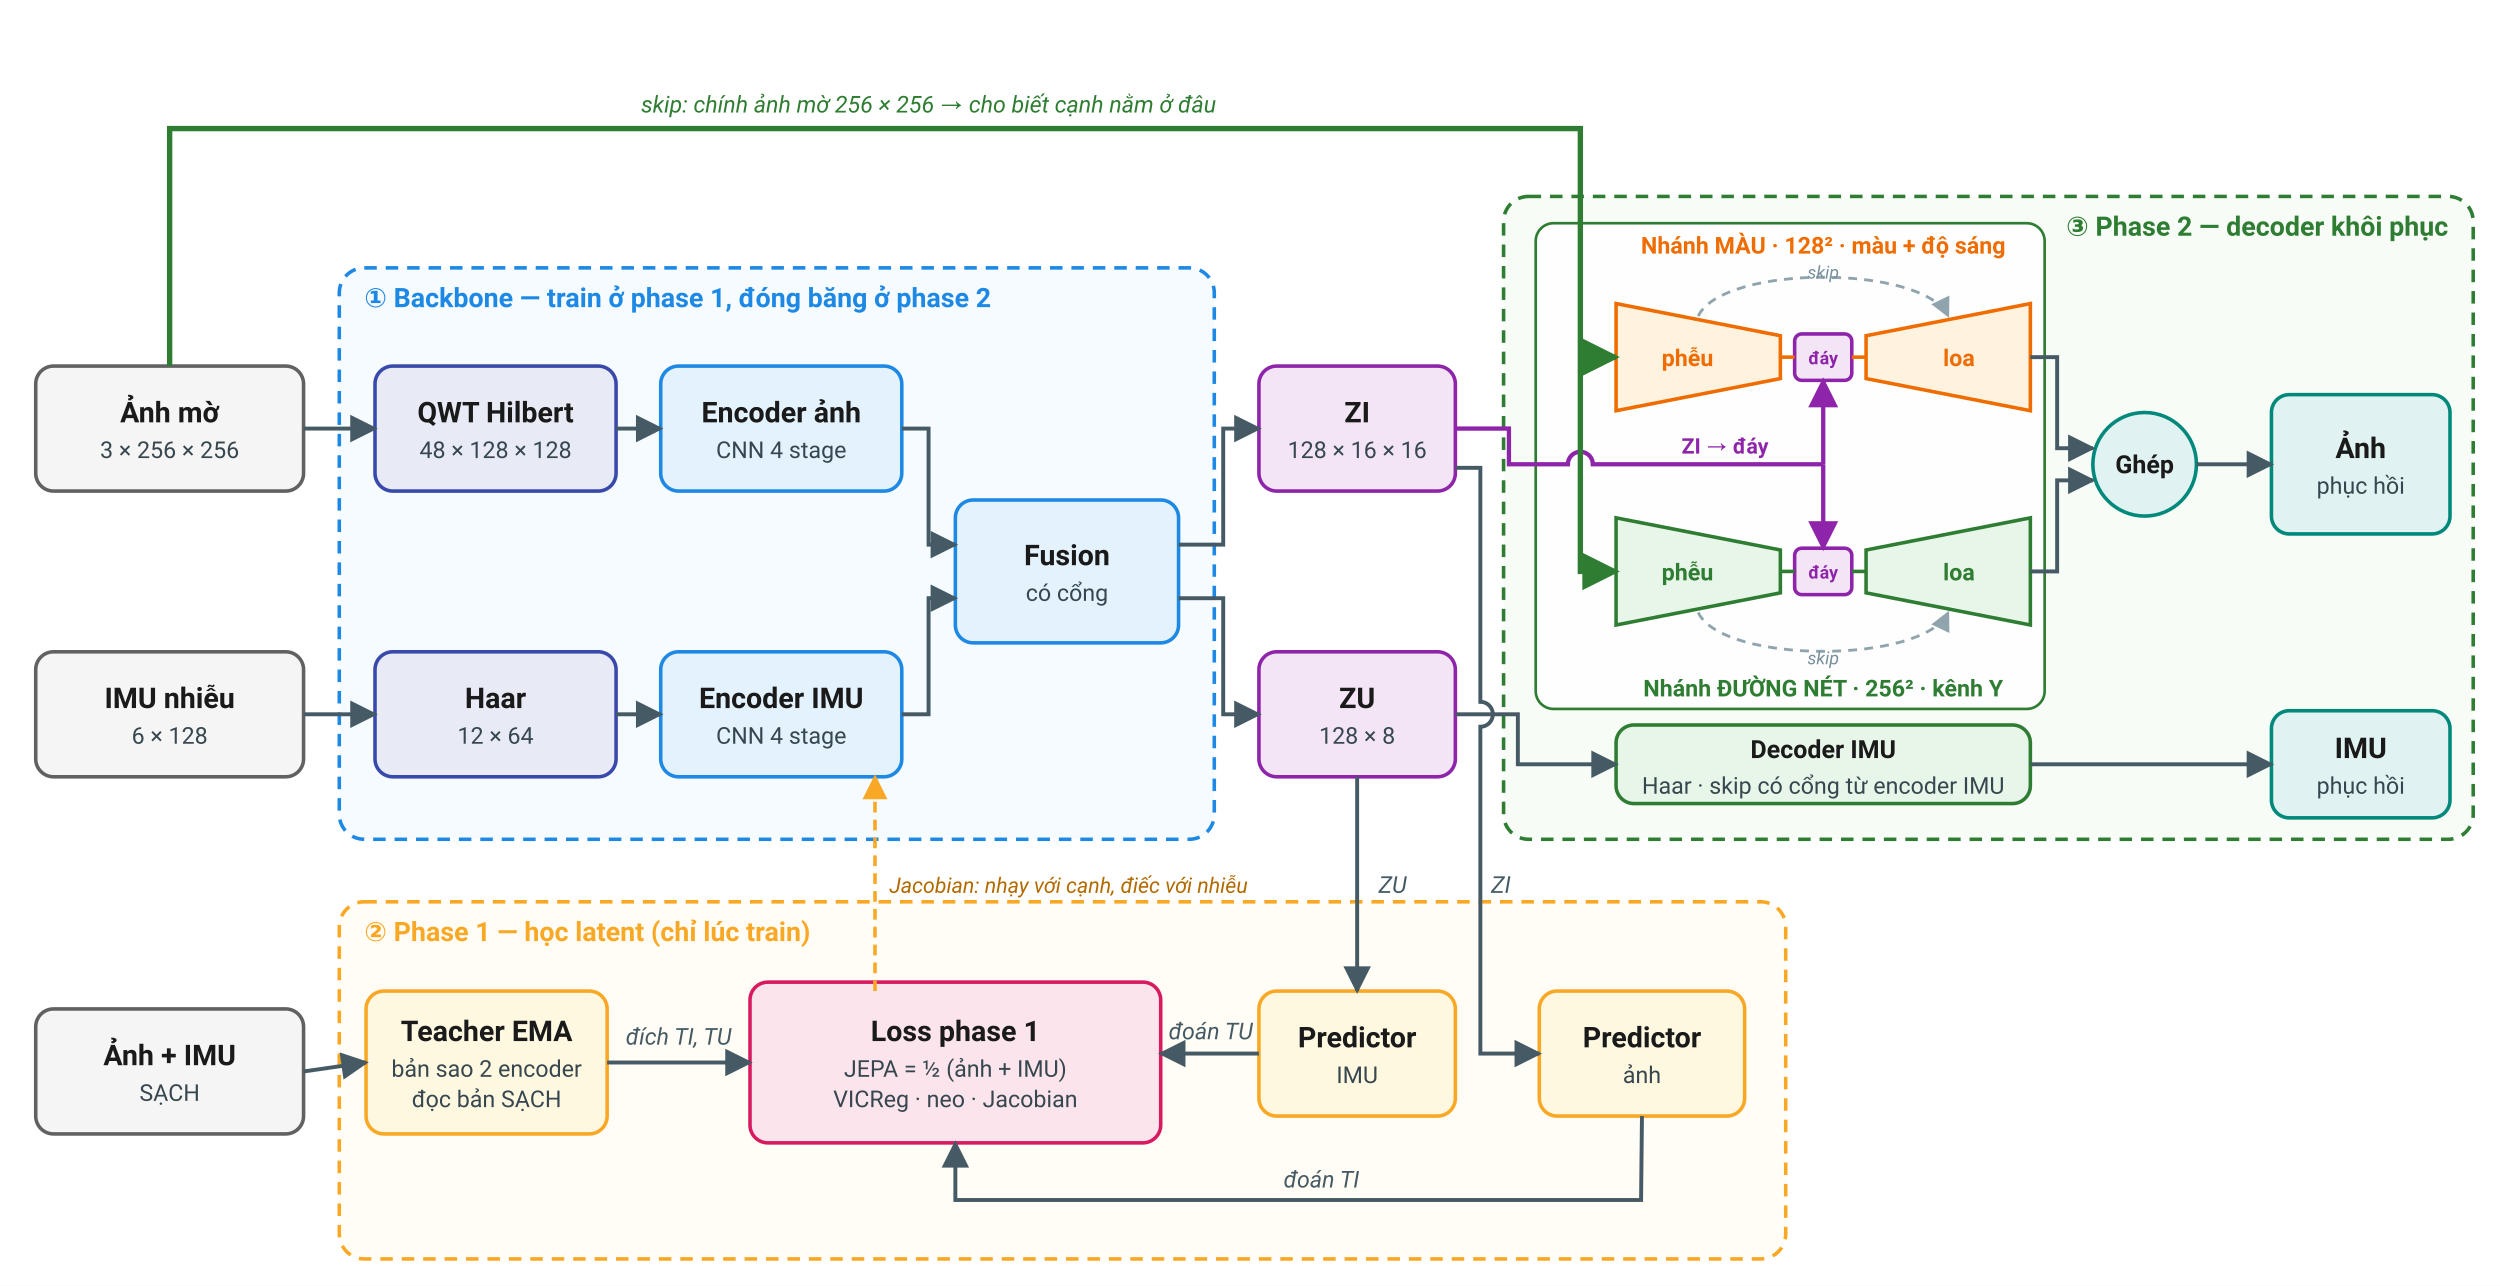
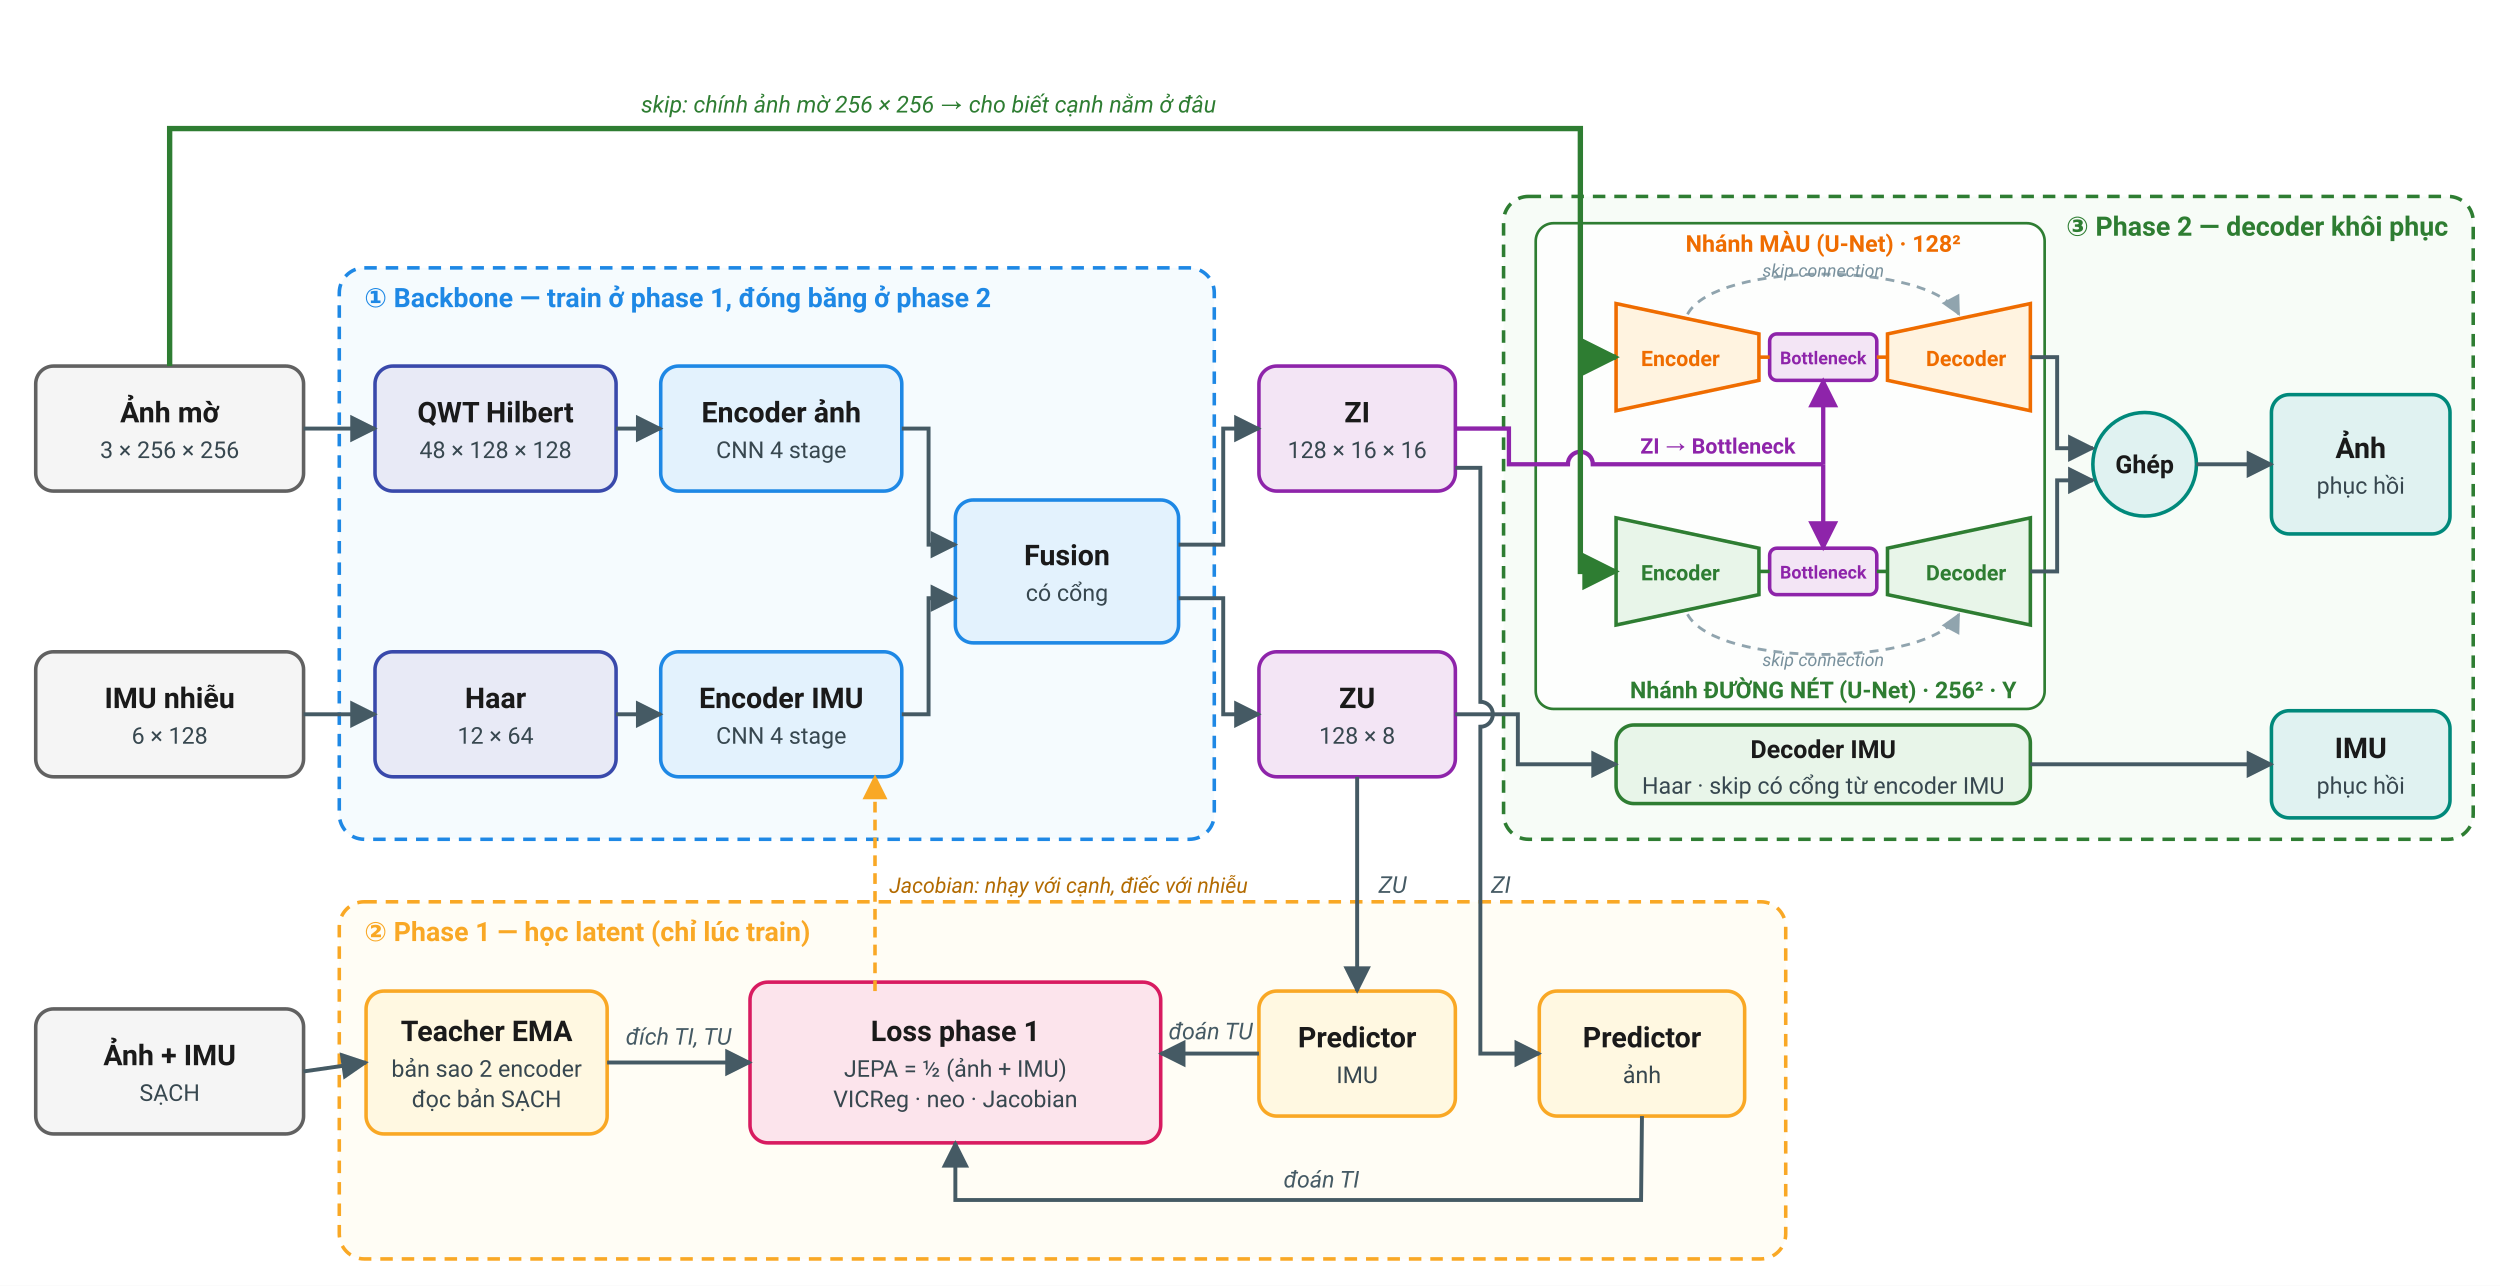
<svg xmlns="http://www.w3.org/2000/svg" viewBox="0 0 1400 720" width="1400" height="720" font-family="Segoe UI, Roboto, 'Noto Sans', Helvetica, Arial, sans-serif">
  <defs>
    <marker id="ah" viewBox="0 0 10 10" refX="9" refY="5" markerWidth="7" markerHeight="7" orient="auto-start-reverse">
      <path d="M0,0 L10,5 L0,10 z" fill="#455A64" />
    </marker>
    <marker id="ah-2E7D32" viewBox="0 0 10 10" refX="9" refY="5" markerWidth="7" markerHeight="7" orient="auto-start-reverse">
      <path d="M0,0 L10,5 L0,10 z" fill="#2E7D32" />
    </marker>
    <marker id="ah-EF6C00" viewBox="0 0 10 10" refX="9" refY="5" markerWidth="7" markerHeight="7" orient="auto-start-reverse">
      <path d="M0,0 L10,5 L0,10 z" fill="#EF6C00" />
    </marker>
    <marker id="ah-F9A825" viewBox="0 0 10 10" refX="9" refY="5" markerWidth="7" markerHeight="7" orient="auto-start-reverse">
      <path d="M0,0 L10,5 L0,10 z" fill="#F9A825" />
    </marker>
    <marker id="ah-90A4AE" viewBox="0 0 10 10" refX="9" refY="5" markerWidth="7" markerHeight="7" orient="auto-start-reverse">
      <path d="M0,0 L10,5 L0,10 z" fill="#90A4AE" />
    </marker>
    <marker id="ah-1E88E5" viewBox="0 0 10 10" refX="9" refY="5" markerWidth="7" markerHeight="7" orient="auto-start-reverse">
      <path d="M0,0 L10,5 L0,10 z" fill="#1E88E5" />
    </marker>
    <marker id="ah-8E24AA" viewBox="0 0 10 10" refX="9" refY="5" markerWidth="7" markerHeight="7" orient="auto-start-reverse">
      <path d="M0,0 L10,5 L0,10 z" fill="#8E24AA" />
    </marker>
  </defs>
  <rect width="1400" height="720" fill="#FFFFFF" />
  <rect x="190" y="150" width="490" height="320" rx="14" fill="#E3F2FD" fill-opacity="0.35" stroke="#1E88E5" stroke-width="2" stroke-dasharray="7 5" />
  <text x="204" y="172" font-size="15" font-weight="bold" fill="#1E88E5" text-anchor="start">① Backbone — train ở phase 1, đóng băng ở phase 2</text>
  <rect x="842" y="110" width="543" height="360" rx="14" fill="#E8F5E9" fill-opacity="0.35" stroke="#2E7D32" stroke-width="2" stroke-dasharray="7 5" />
  <text x="1371" y="132" font-size="15" font-weight="bold" fill="#2E7D32" text-anchor="end">③ Phase 2 — decoder khôi phục</text>
  <rect x="190" y="505" width="810" height="200" rx="14" fill="#FFF8E1" fill-opacity="0.35" stroke="#F9A825" stroke-width="2" stroke-dasharray="7 5" />
  <text x="204" y="527" font-size="15" font-weight="bold" fill="#F9A825" text-anchor="start">② Phase 1 — học latent (chỉ lúc train)</text>
  <rect x="20" y="205" width="150" height="70" rx="10" fill="#F5F5F5" stroke="#616161" stroke-width="2" />
  <text x="95.0" y="236.5" font-size="16" font-weight="bold" fill="#1A1A1A" text-anchor="middle">Ảnh mờ</text>
  <text x="95.0" y="256.5" font-size="13" font-weight="normal" fill="#37474F" text-anchor="middle">3 × 256 × 256</text>
  <rect x="20" y="365" width="150" height="70" rx="10" fill="#F5F5F5" stroke="#616161" stroke-width="2" />
  <text x="95.0" y="396.5" font-size="16" font-weight="bold" fill="#1A1A1A" text-anchor="middle">IMU nhiễu</text>
  <text x="95.0" y="416.5" font-size="13" font-weight="normal" fill="#37474F" text-anchor="middle">6 × 128</text>
  <rect x="210" y="205" width="135" height="70" rx="10" fill="#E8EAF6" stroke="#3949AB" stroke-width="2" />
  <text x="277.5" y="236.5" font-size="16" font-weight="bold" fill="#1A1A1A" text-anchor="middle">QWT Hilbert</text>
  <text x="277.5" y="256.5" font-size="13" font-weight="normal" fill="#37474F" text-anchor="middle">48 × 128 × 128</text>
  <rect x="210" y="365" width="135" height="70" rx="10" fill="#E8EAF6" stroke="#3949AB" stroke-width="2" />
  <text x="277.5" y="396.5" font-size="16" font-weight="bold" fill="#1A1A1A" text-anchor="middle">Haar</text>
  <text x="277.5" y="416.5" font-size="13" font-weight="normal" fill="#37474F" text-anchor="middle">12 × 64</text>
  <rect x="370" y="205" width="135" height="70" rx="10" fill="#E3F2FD" stroke="#1E88E5" stroke-width="2" />
  <text x="437.5" y="236.5" font-size="16" font-weight="bold" fill="#1A1A1A" text-anchor="middle">Encoder ảnh</text>
  <text x="437.5" y="256.5" font-size="13" font-weight="normal" fill="#37474F" text-anchor="middle">CNN 4 stage</text>
  <rect x="370" y="365" width="135" height="70" rx="10" fill="#E3F2FD" stroke="#1E88E5" stroke-width="2" />
  <text x="437.5" y="396.5" font-size="16" font-weight="bold" fill="#1A1A1A" text-anchor="middle">Encoder IMU</text>
  <text x="437.5" y="416.5" font-size="13" font-weight="normal" fill="#37474F" text-anchor="middle">CNN 4 stage</text>
  <rect x="535" y="280" width="125" height="80" rx="10" fill="#E3F2FD" stroke="#1E88E5" stroke-width="2" />
  <text x="597.5" y="316.5" font-size="16" font-weight="bold" fill="#1A1A1A" text-anchor="middle">Fusion</text>
  <text x="597.5" y="336.5" font-size="13" font-weight="normal" fill="#37474F" text-anchor="middle">có cổng</text>
  <rect x="705" y="205" width="110" height="70" rx="10" fill="#F3E5F5" stroke="#8E24AA" stroke-width="2" />
  <text x="760.0" y="236.5" font-size="16" font-weight="bold" fill="#1A1A1A" text-anchor="middle">ZI</text>
  <text x="760.0" y="256.5" font-size="13" font-weight="normal" fill="#37474F" text-anchor="middle">128 × 16 × 16</text>
  <rect x="705" y="365" width="110" height="70" rx="10" fill="#F3E5F5" stroke="#8E24AA" stroke-width="2" />
  <text x="760.0" y="396.5" font-size="16" font-weight="bold" fill="#1A1A1A" text-anchor="middle">ZU</text>
  <text x="760.0" y="416.5" font-size="13" font-weight="normal" fill="#37474F" text-anchor="middle">128 × 8</text>
  <rect x="860" y="125" width="285" height="272" rx="10" fill="#FFFFFF" fill-opacity="0.7" stroke="#2E7D32" stroke-width="1.5" />
-   <polygon points="905,170 997,188 997,212 905,230" fill="#FFF3E0" stroke="#EF6C00" stroke-width="2" />
-   <polygon points="1045,188 1137,170 1137,230 1045,212" fill="#FFF3E0" stroke="#EF6C00" stroke-width="2" />
-   <rect x="1005" y="187" width="32" height="26" rx="4" fill="#F3E5F5" stroke="#8E24AA" stroke-width="2" />
-   <text x="945" y="205" font-size="13" font-weight="bold" fill="#EF6C00" text-anchor="middle">phễu</text>
-   <text x="1097" y="205" font-size="13" font-weight="bold" fill="#EF6C00" text-anchor="middle">loa</text>
-   <text x="1021" y="204" font-size="10" font-weight="bold" fill="#8E24AA" text-anchor="middle">đáy</text>
-   <path d="M 997 200 L 1005 200" stroke="#EF6C00" stroke-width="2" />
-   <path d="M 1037 200 L 1045 200" stroke="#EF6C00" stroke-width="2" />
-   <path d="M 951 177 C 965 148, 1077 148, 1091 177" fill="none" stroke="#90A4AE" stroke-width="1.6" stroke-dasharray="5 4" marker-end="url(#ah-90A4AE)" />
-   <text x="1021" y="156" font-size="10" font-weight="normal" fill="#78909C" text-anchor="middle" font-style="italic">skip</text>
-   <text x="1021" y="142" font-size="13" font-weight="bold" fill="#EF6C00" text-anchor="middle">Nhánh MÀU · 128² · màu + độ sáng</text>
-   <polygon points="905,290 997,308 997,332 905,350" fill="#E8F5E9" stroke="#2E7D32" stroke-width="2" />
-   <polygon points="1045,308 1137,290 1137,350 1045,332" fill="#E8F5E9" stroke="#2E7D32" stroke-width="2" />
-   <rect x="1005" y="307" width="32" height="26" rx="4" fill="#F3E5F5" stroke="#8E24AA" stroke-width="2" />
-   <text x="945" y="325" font-size="13" font-weight="bold" fill="#2E7D32" text-anchor="middle">phễu</text>
-   <text x="1097" y="325" font-size="13" font-weight="bold" fill="#2E7D32" text-anchor="middle">loa</text>
-   <text x="1021" y="324" font-size="10" font-weight="bold" fill="#8E24AA" text-anchor="middle">đáy</text>
-   <path d="M 997 320 L 1005 320" stroke="#2E7D32" stroke-width="2" />
-   <path d="M 1037 320 L 1045 320" stroke="#2E7D32" stroke-width="2" />
-   <path d="M 951 343 C 965 372, 1077 372, 1091 343" fill="none" stroke="#90A4AE" stroke-width="1.6" stroke-dasharray="5 4" marker-end="url(#ah-90A4AE)" />
-   <text x="1021" y="372" font-size="10" font-weight="normal" fill="#78909C" text-anchor="middle" font-style="italic">skip</text>
-   <text x="1021" y="390" font-size="13" font-weight="bold" fill="#2E7D32" text-anchor="middle">Nhánh ĐƯỜNG NÉT · 256² · kênh Y</text>
+   <polygon points="905,170 985,187 985,213 905,230" fill="#FFF3E0" stroke="#EF6C00" stroke-width="2" />
+   <polygon points="1057,187 1137,170 1137,230 1057,213" fill="#FFF3E0" stroke="#EF6C00" stroke-width="2" />
+   <rect x="991" y="187" width="60" height="26" rx="4" fill="#F3E5F5" stroke="#8E24AA" stroke-width="2" />
+   <text x="941" y="205" font-size="12" font-weight="bold" fill="#EF6C00" text-anchor="middle">Encoder</text>
+   <text x="1101" y="205" font-size="12" font-weight="bold" fill="#EF6C00" text-anchor="middle">Decoder</text>
+   <text x="1021" y="204" font-size="10" font-weight="bold" fill="#8E24AA" text-anchor="middle">Bottleneck</text>
+   <path d="M 985 200 L 991 200" stroke="#EF6C00" stroke-width="2" />
+   <path d="M 1051 200 L 1057 200" stroke="#EF6C00" stroke-width="2" />
+   <path d="M 945 176 C 961 146, 1081 146, 1097 176" fill="none" stroke="#90A4AE" stroke-width="1.6" stroke-dasharray="5 4" marker-end="url(#ah-90A4AE)" />
+   <text x="1021" y="155" font-size="10" font-weight="normal" fill="#78909C" text-anchor="middle" font-style="italic">skip connection</text>
+   <text x="1021" y="141" font-size="13" font-weight="bold" fill="#EF6C00" text-anchor="middle">Nhánh MÀU (U-Net) · 128²</text>
+   <polygon points="905,290 985,307 985,333 905,350" fill="#E8F5E9" stroke="#2E7D32" stroke-width="2" />
+   <polygon points="1057,307 1137,290 1137,350 1057,333" fill="#E8F5E9" stroke="#2E7D32" stroke-width="2" />
+   <rect x="991" y="307" width="60" height="26" rx="4" fill="#F3E5F5" stroke="#8E24AA" stroke-width="2" />
+   <text x="941" y="325" font-size="12" font-weight="bold" fill="#2E7D32" text-anchor="middle">Encoder</text>
+   <text x="1101" y="325" font-size="12" font-weight="bold" fill="#2E7D32" text-anchor="middle">Decoder</text>
+   <text x="1021" y="324" font-size="10" font-weight="bold" fill="#8E24AA" text-anchor="middle">Bottleneck</text>
+   <path d="M 985 320 L 991 320" stroke="#2E7D32" stroke-width="2" />
+   <path d="M 1051 320 L 1057 320" stroke="#2E7D32" stroke-width="2" />
+   <path d="M 945 344 C 961 374, 1081 374, 1097 344" fill="none" stroke="#90A4AE" stroke-width="1.6" stroke-dasharray="5 4" marker-end="url(#ah-90A4AE)" />
+   <text x="1021" y="373" font-size="10" font-weight="normal" fill="#78909C" text-anchor="middle" font-style="italic">skip connection</text>
+   <text x="1021" y="391" font-size="13" font-weight="bold" fill="#2E7D32" text-anchor="middle">Nhánh ĐƯỜNG NÉT (U-Net) · 256² · Y</text>
  <rect x="1172" y="231" width="58" height="58" rx="29" fill="#E0F2F1" stroke="#00897B" stroke-width="2" />
  <text x="1201.0" y="265.0" font-size="14" font-weight="bold" fill="#1A1A1A" text-anchor="middle">Ghép</text>
  <rect x="1272" y="221" width="100" height="78" rx="10" fill="#E0F2F1" stroke="#00897B" stroke-width="2" />
  <text x="1322.0" y="256.5" font-size="16" font-weight="bold" fill="#1A1A1A" text-anchor="middle">Ảnh</text>
  <text x="1322.0" y="276.5" font-size="13" font-weight="normal" fill="#37474F" text-anchor="middle">phục hồi</text>
  <rect x="905" y="406" width="232" height="44" rx="10" fill="#E8F5E9" stroke="#2E7D32" stroke-width="2" />
  <text x="1021.0" y="424.5" font-size="14" font-weight="bold" fill="#1A1A1A" text-anchor="middle">Decoder IMU</text>
  <text x="1021.0" y="444.5" font-size="13" font-weight="normal" fill="#37474F" text-anchor="middle">Haar · skip có cổng từ encoder IMU</text>
  <rect x="1272" y="398" width="100" height="60" rx="10" fill="#E0F2F1" stroke="#00897B" stroke-width="2" />
  <text x="1322.0" y="424.5" font-size="16" font-weight="bold" fill="#1A1A1A" text-anchor="middle">IMU</text>
  <text x="1322.0" y="444.5" font-size="13" font-weight="normal" fill="#37474F" text-anchor="middle">phục hồi</text>
  <rect x="20" y="565" width="150" height="70" rx="10" fill="#F5F5F5" stroke="#616161" stroke-width="2" />
  <text x="95.0" y="596.5" font-size="16" font-weight="bold" fill="#1A1A1A" text-anchor="middle">Ảnh + IMU</text>
  <text x="95.0" y="616.5" font-size="13" font-weight="normal" fill="#37474F" text-anchor="middle">SẠCH</text>
  <rect x="205" y="555" width="135" height="80" rx="10" fill="#FFF8E1" stroke="#F9A825" stroke-width="2" />
  <text x="272.5" y="583.0" font-size="16" font-weight="bold" fill="#1A1A1A" text-anchor="middle">Teacher EMA</text>
  <text x="272.5" y="603.0" font-size="13" font-weight="normal" fill="#37474F" text-anchor="middle">bản sao 2 encoder</text>
  <text x="272.5" y="620.0" font-size="13" font-weight="normal" fill="#37474F" text-anchor="middle">đọc bản SẠCH</text>
  <rect x="420" y="550" width="230" height="90" rx="10" fill="#FCE4EC" stroke="#D81B60" stroke-width="2" />
  <text x="535.0" y="583.0" font-size="16" font-weight="bold" fill="#1A1A1A" text-anchor="middle">Loss phase 1</text>
  <text x="535.0" y="603.0" font-size="13" font-weight="normal" fill="#37474F" text-anchor="middle">JEPA = ½ (ảnh + IMU)</text>
  <text x="535.0" y="620.0" font-size="13" font-weight="normal" fill="#37474F" text-anchor="middle">VICReg · neo · Jacobian</text>
  <rect x="705" y="555" width="110" height="70" rx="10" fill="#FFF8E1" stroke="#F9A825" stroke-width="2" />
  <text x="760.0" y="586.5" font-size="16" font-weight="bold" fill="#1A1A1A" text-anchor="middle">Predictor</text>
  <text x="760.0" y="606.5" font-size="13" font-weight="normal" fill="#37474F" text-anchor="middle">IMU</text>
  <rect x="862" y="555" width="115" height="70" rx="10" fill="#FFF8E1" stroke="#F9A825" stroke-width="2" />
  <text x="919.5" y="586.5" font-size="16" font-weight="bold" fill="#1A1A1A" text-anchor="middle">Predictor</text>
  <text x="919.5" y="606.5" font-size="13" font-weight="normal" fill="#37474F" text-anchor="middle">ảnh</text>
  <path d="M 170 240.0 L 210 240.0" fill="none" stroke="#455A64" stroke-width="2.2" marker-end="url(#ah)" />
  <path d="M 170 400.0 L 210 400.0" fill="none" stroke="#455A64" stroke-width="2.2" marker-end="url(#ah)" />
  <path d="M 345 240.0 L 370 240.0" fill="none" stroke="#455A64" stroke-width="2.2" marker-end="url(#ah)" />
  <path d="M 345 400.0 L 370 400.0" fill="none" stroke="#455A64" stroke-width="2.2" marker-end="url(#ah)" />
  <path d="M 505 240.0 L 520 240 L 520 305 L 535 305" fill="none" stroke="#455A64" stroke-width="2.2" marker-end="url(#ah)" />
  <path d="M 505 400.0 L 520 400 L 520 335 L 535 335" fill="none" stroke="#455A64" stroke-width="2.2" marker-end="url(#ah)" />
  <path d="M 660 305 L 685 305 L 685 240 L 705 240" fill="none" stroke="#455A64" stroke-width="2.2" marker-end="url(#ah)" />
  <path d="M 660 335 L 685 335 L 685 400 L 705 400" fill="none" stroke="#455A64" stroke-width="2.2" marker-end="url(#ah)" />
  <path d="M 815 240 L 845 240 L 845 260 L 878 260 A 7 7 0 0 1 892 260 L 1021 260" fill="none" stroke="#8E24AA" stroke-width="2.4" />
  <path d="M 1021 260 L 1021 213" fill="none" stroke="#8E24AA" stroke-width="2.4" marker-end="url(#ah-8E24AA)" />
  <path d="M 1021 260 L 1021 307" fill="none" stroke="#8E24AA" stroke-width="2.4" marker-end="url(#ah-8E24AA)" />
-   <text x="966" y="254" font-size="12" font-weight="bold" fill="#8E24AA" text-anchor="middle">ZI → đáy</text>
+   <text x="962" y="254" font-size="12" font-weight="bold" fill="#8E24AA" text-anchor="middle">ZI → Bottleneck</text>
  <path d="M 95 205 L 95 72 L 885 72 L 885 320 L 905 320" fill="none" stroke="#2E7D32" stroke-width="3" marker-end="url(#ah-2E7D32)" />
  <text x="520" y="63" font-size="13" font-weight="normal" fill="#2E7D32" text-anchor="middle" font-style="italic">skip: chính ảnh mờ 256 × 256 → cho biết cạnh nằm ở đâu</text>
  <path d="M 885 200 L 905 200" fill="none" stroke="#2E7D32" stroke-width="3" marker-end="url(#ah-2E7D32)" />
  <path d="M 1137 200.0 L 1152 200 L 1152 251 L 1172 251" fill="none" stroke="#455A64" stroke-width="2.2" marker-end="url(#ah)" />
  <path d="M 1137 320.0 L 1152 320 L 1152 269 L 1172 269" fill="none" stroke="#455A64" stroke-width="2.2" marker-end="url(#ah)" />
  <path d="M 1230 260.0 L 1272 260.0" fill="none" stroke="#455A64" stroke-width="2.2" marker-end="url(#ah)" />
  <path d="M 815 400.0 L 850 400 L 850 428 L 905 428" fill="none" stroke="#455A64" stroke-width="2.2" marker-end="url(#ah)" />
  <path d="M 1137 428.0 L 1272 428.0" fill="none" stroke="#455A64" stroke-width="2.2" marker-end="url(#ah)" />
  <path d="M 170 600.0 L 205 595.0" fill="none" stroke="#455A64" stroke-width="2.2" marker-end="url(#ah)" />
  <path d="M 340 595.0 L 420 595" fill="none" stroke="#455A64" stroke-width="2.2" marker-end="url(#ah)" />
  <text x="380" y="585" font-size="13" font-weight="normal" fill="#455A64" text-anchor="middle" font-style="italic">đích TI, TU</text>
  <path d="M 760.0 435 L 760.0 555" fill="none" stroke="#455A64" stroke-width="2.2" marker-end="url(#ah)" />
  <text x="772" y="500" font-size="13" font-weight="normal" fill="#455A64" text-anchor="start" font-style="italic">ZU</text>
  <path d="M 815 262 L 829 262 L 829 393 A 7 7 0 0 1 829 407 L 829 590 L 862 590" fill="none" stroke="#455A64" stroke-width="2.2" marker-end="url(#ah)" />
  <text x="835" y="500" font-size="13" font-weight="normal" fill="#455A64" text-anchor="start" font-style="italic">ZI</text>
  <path d="M 705 590.0 L 650 590" fill="none" stroke="#455A64" stroke-width="2.2" marker-end="url(#ah)" />
  <text x="678" y="582" font-size="13" font-weight="normal" fill="#455A64" text-anchor="middle" font-style="italic">đoán TU</text>
  <path d="M 919.5 625 L 919 672 L 535 672 L 535 640" fill="none" stroke="#455A64" stroke-width="2.2" marker-end="url(#ah)" />
  <text x="740" y="665" font-size="13" font-weight="normal" fill="#455A64" text-anchor="middle" font-style="italic">đoán TI</text>
  <path d="M 490 555 L 490 435" fill="none" stroke="#F9A825" stroke-width="2" stroke-dasharray="6 4" marker-end="url(#ah-F9A825)" />
  <text x="498" y="500" font-size="12" font-weight="normal" fill="#B26A00" text-anchor="start" font-style="italic">Jacobian: nhạy với cạnh, điếc với nhiễu</text>
</svg>
